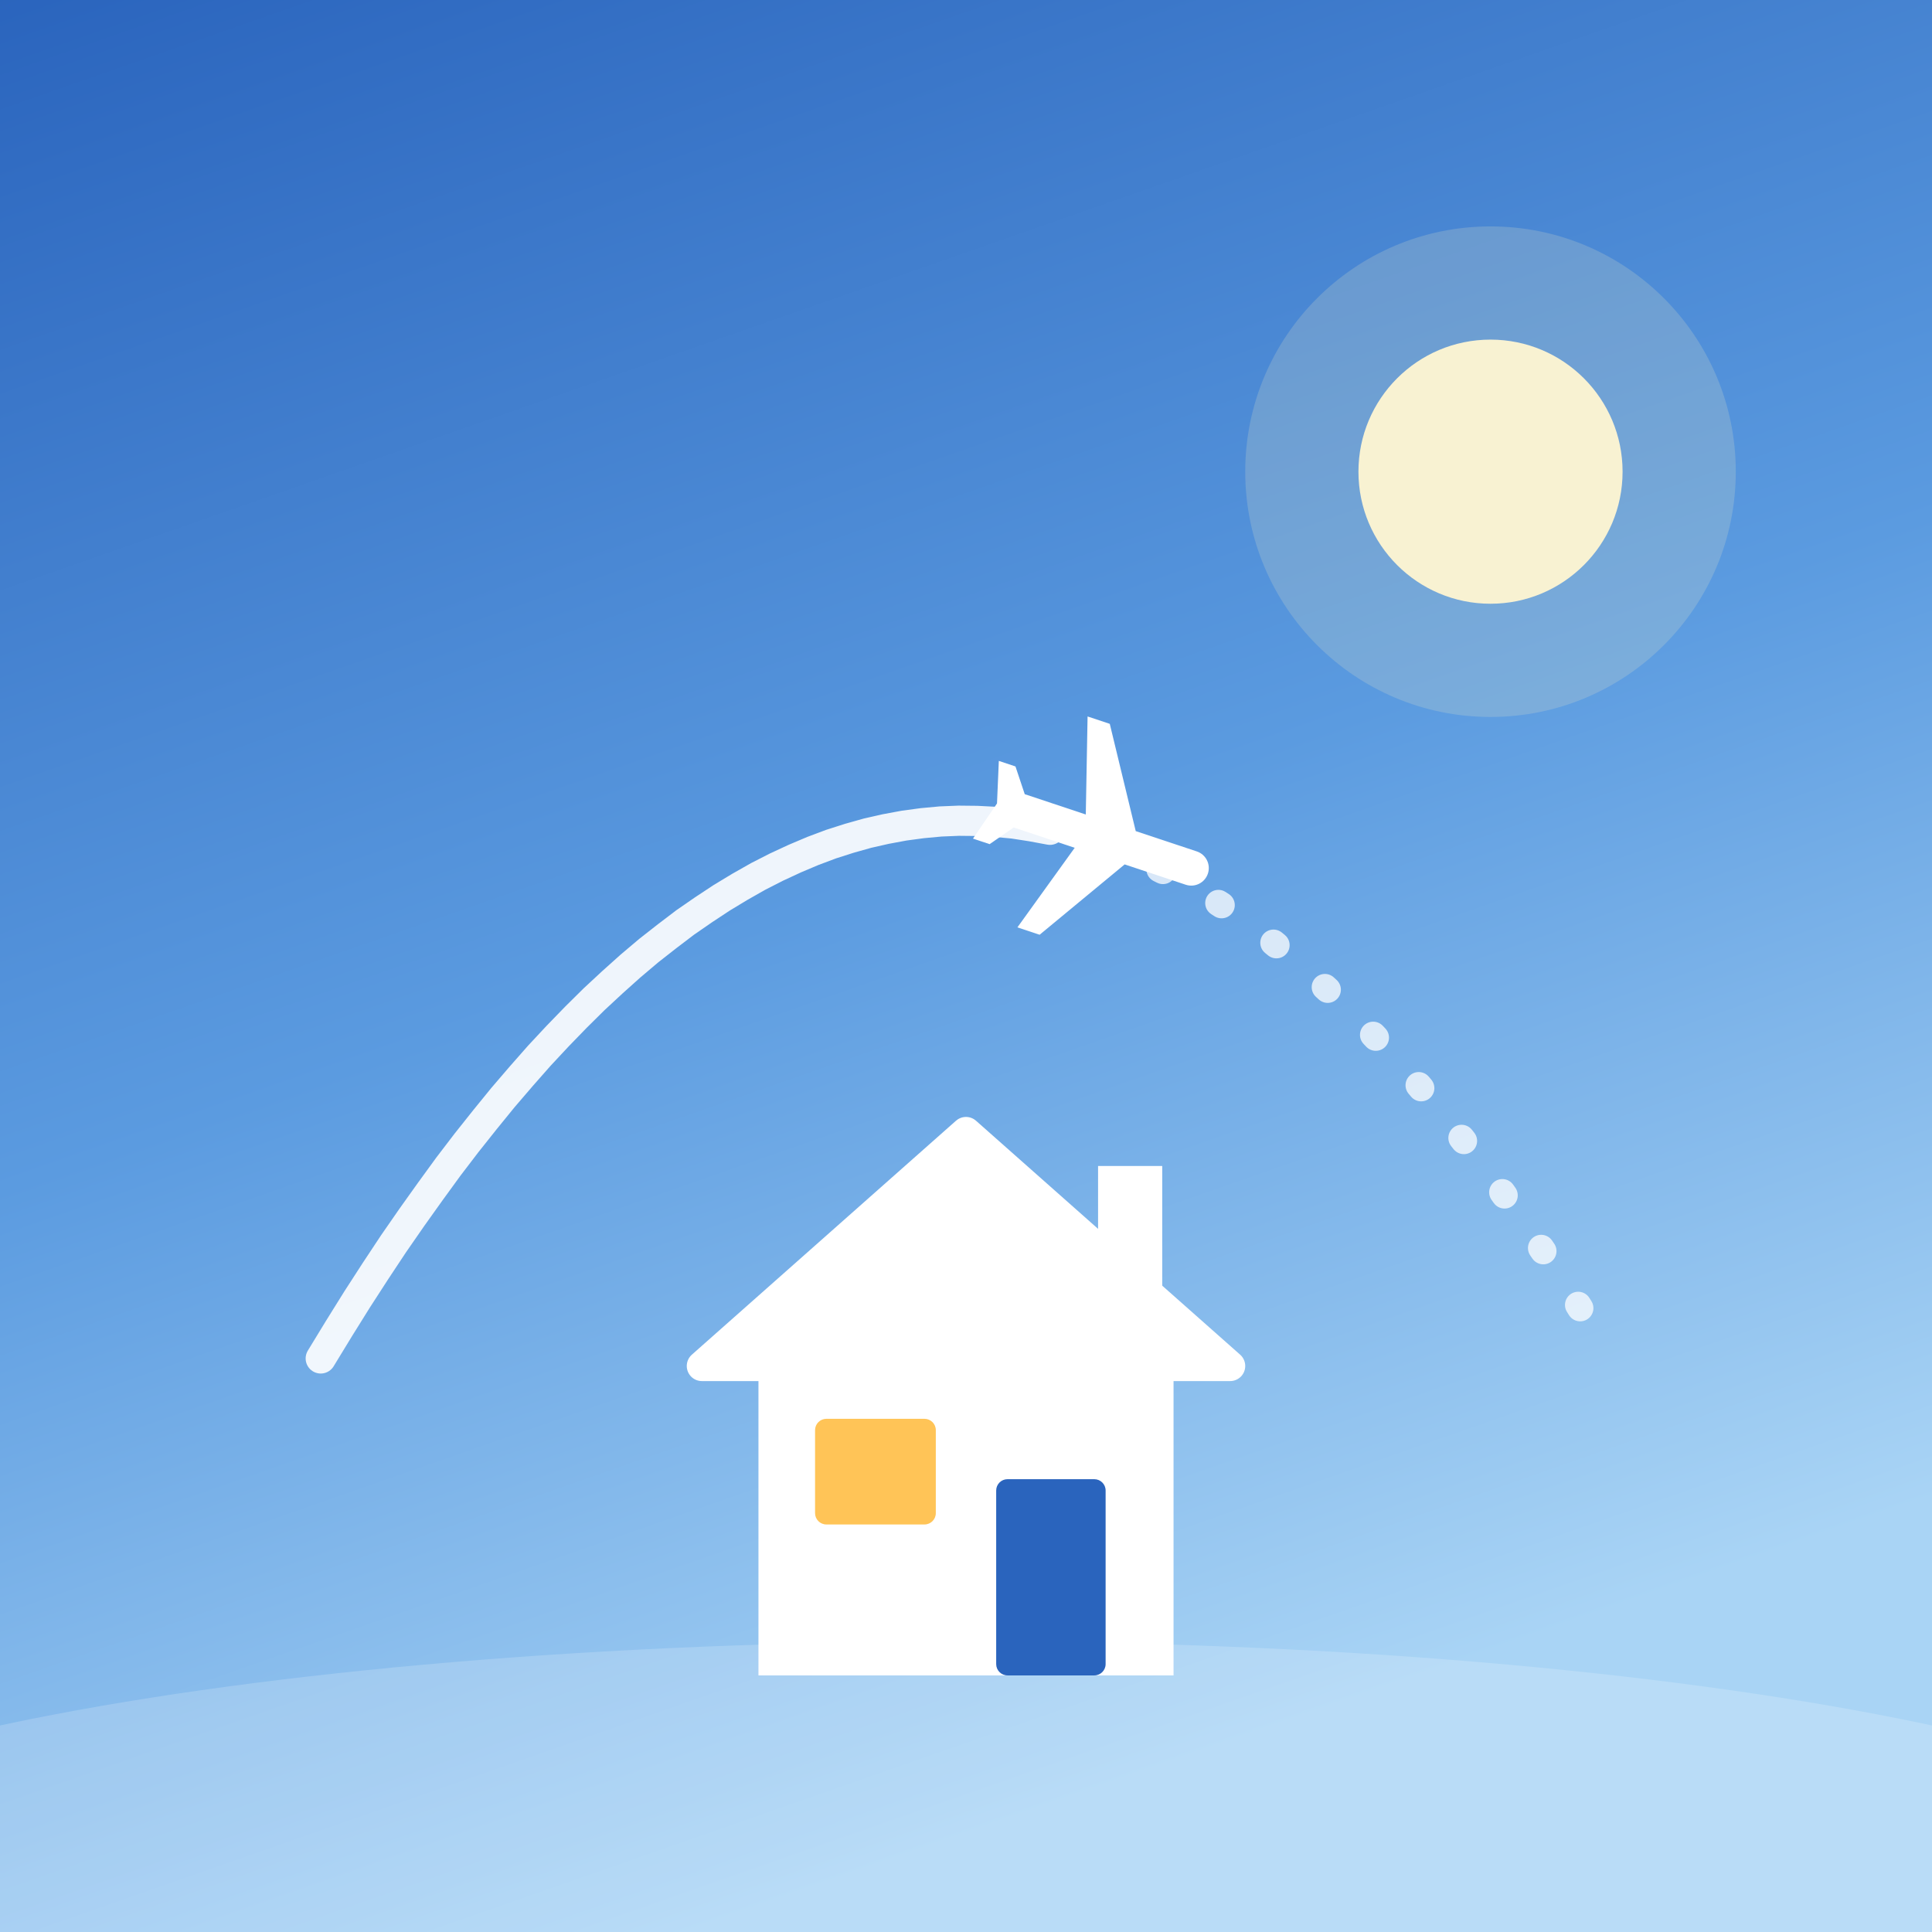
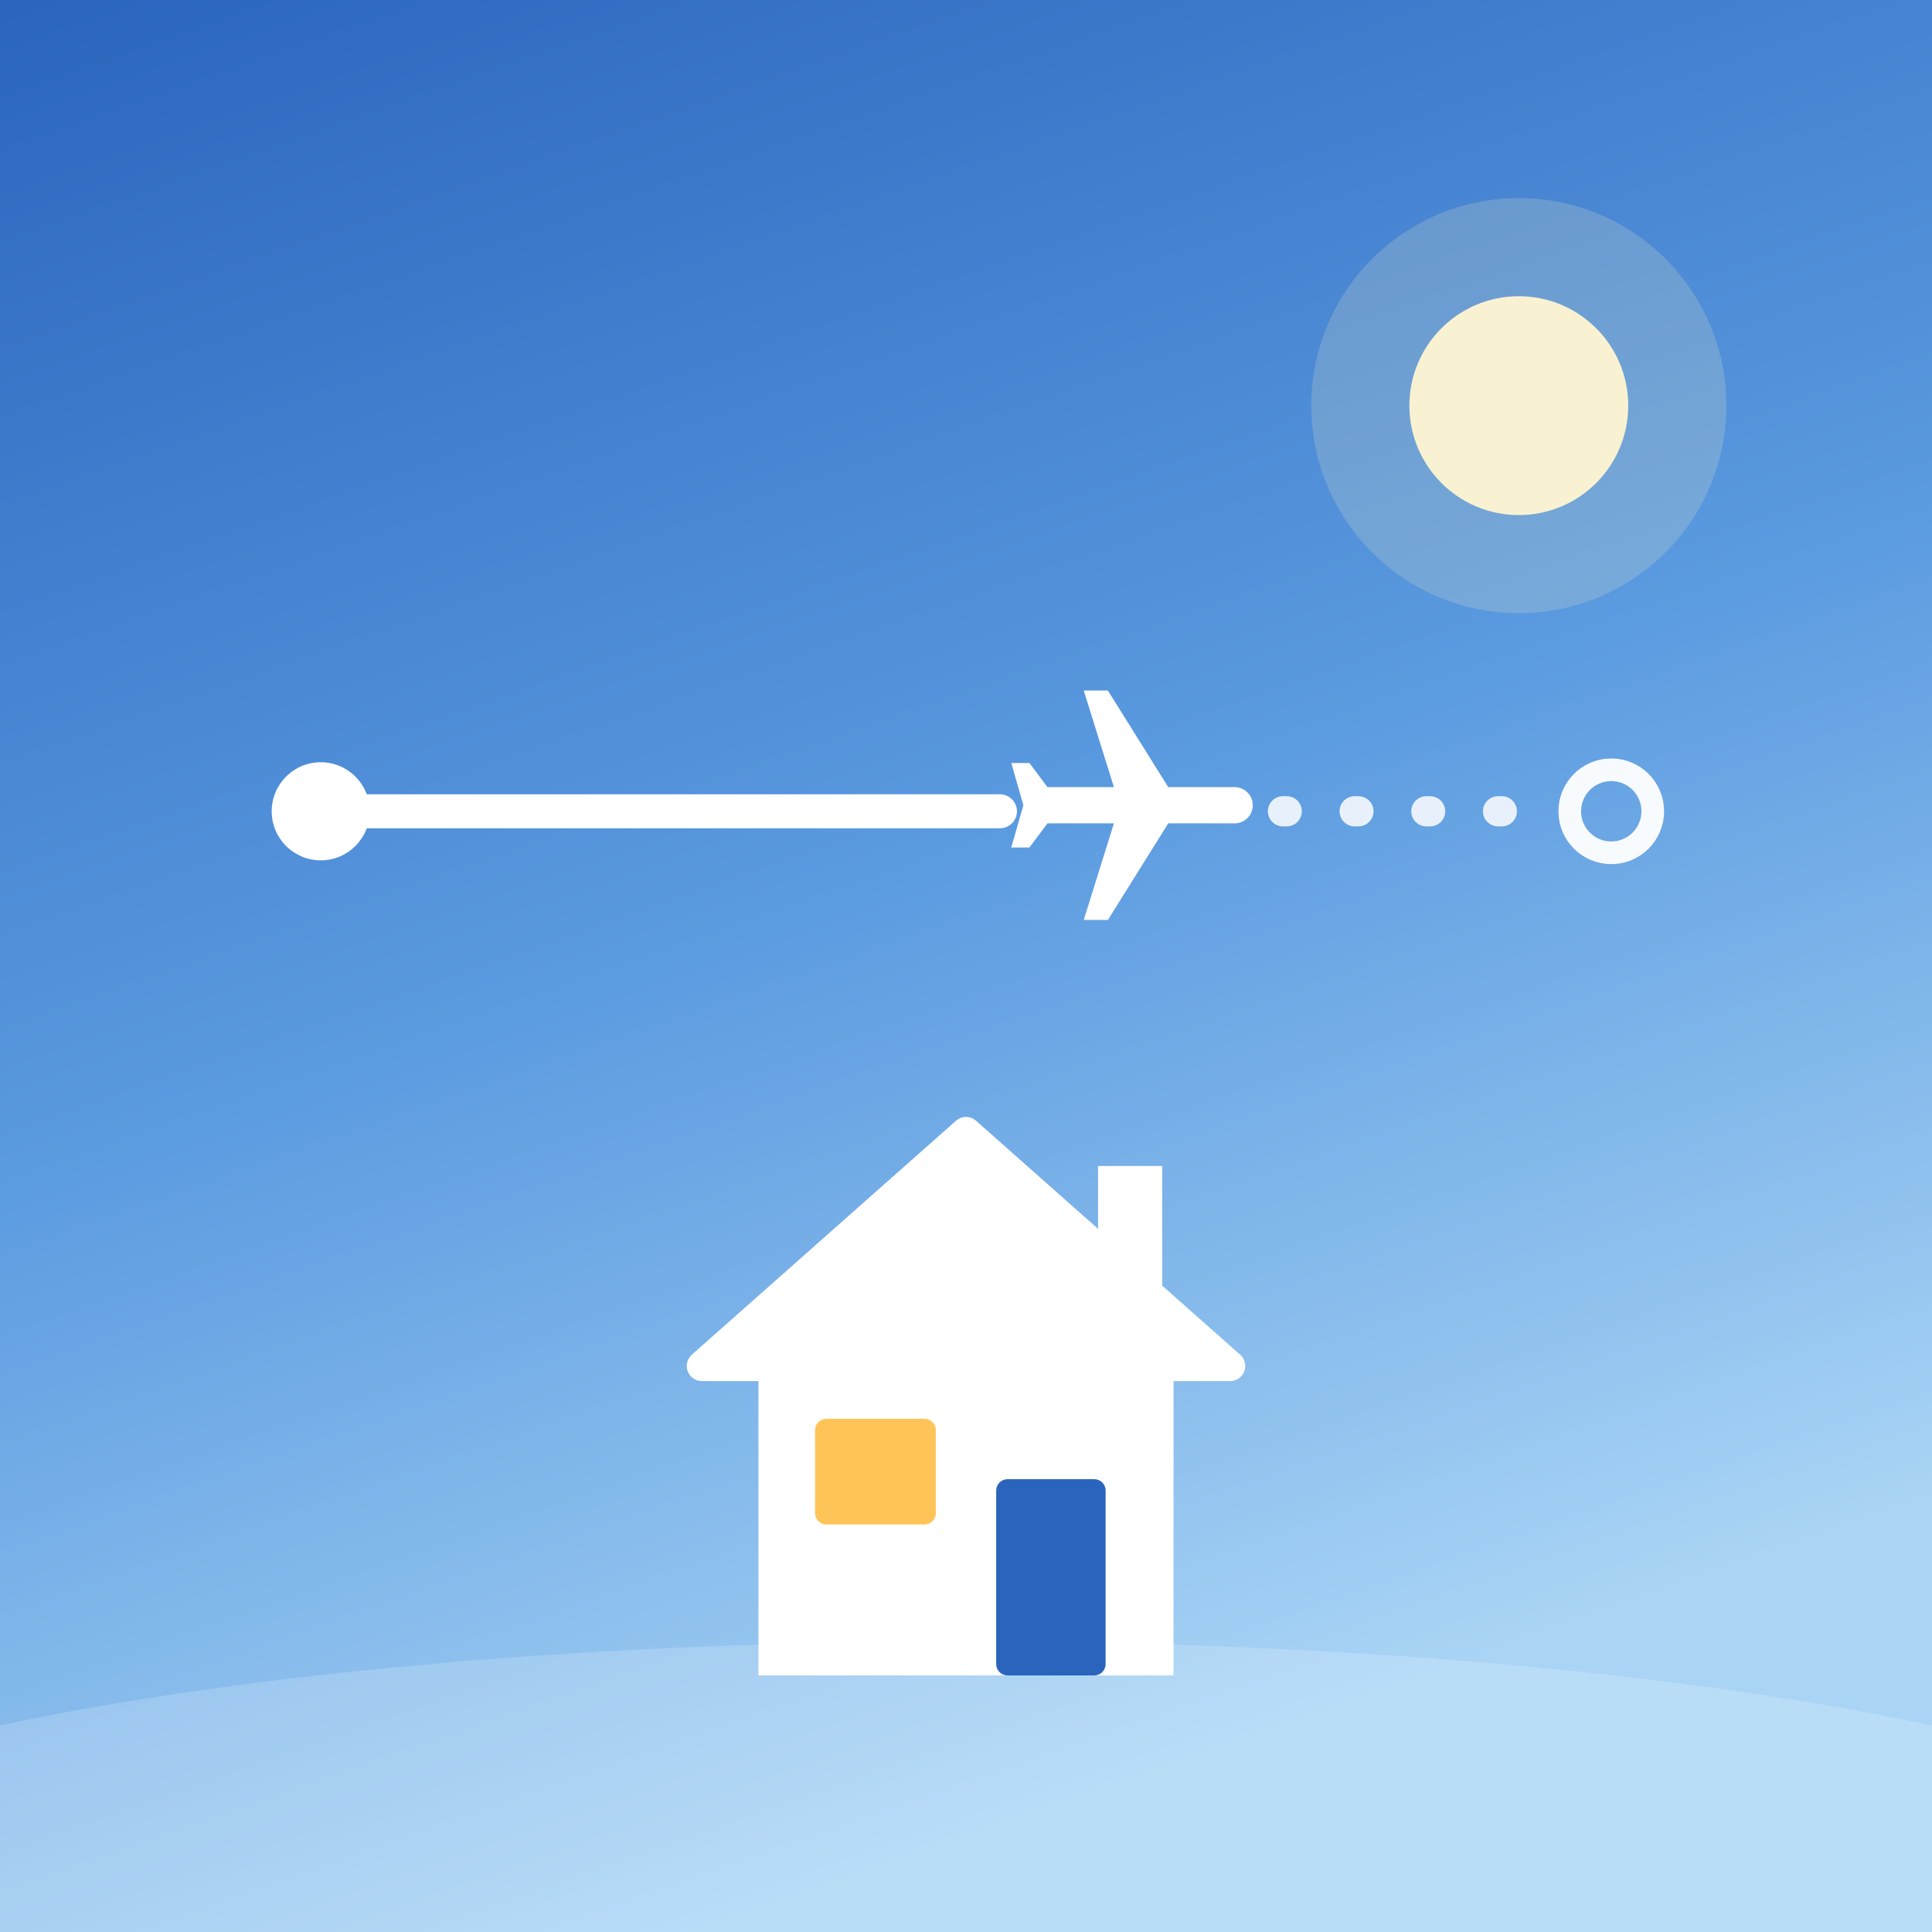
<svg xmlns="http://www.w3.org/2000/svg" viewBox="0 0 1024 1024">
  <defs>
    <linearGradient id="g" x1="0" y1="0" x2="0.35" y2="1">
      <stop offset="0" stop-color="#2a64bd" />
      <stop offset=".55" stop-color="#5b9be0" />
      <stop offset="1" stop-color="#a9d4f5" />
    </linearGradient>
    <clipPath id="c">
      <rect width="1024" height="1024" />
    </clipPath>
  </defs>
  <g clip-path="url(#c)">
    <rect width="1024" height="1024" fill="url(#g)" />
-     <circle cx="790" cy="250" r="70" fill="#fff6d6" opacity=".95" />
-     <circle cx="790" cy="250" r="130" fill="#fff3c4" opacity=".18" />
+     <circle cx="805" cy="215" r="58" fill="#fff6d6" opacity=".95" />
+     <circle cx="805" cy="215" r="110" fill="#fff3c4" opacity=".18" />
    <ellipse cx="512" cy="1010" rx="700" ry="140" fill="rgba(255,255,255,.18)" />
-     <path d="M170.0 720.0 L179.7 704.1 L189.3 688.7 L199.0 673.7 L208.6 659.2 L218.3 645.2 L228.0 631.6 L237.6 618.4 L247.3 605.7 L257.0 593.5 L266.6 581.7 L276.3 570.4 L285.9 559.5 L295.6 549.1 L305.3 539.1 L314.9 529.6 L324.6 520.6 L334.2 512.0 L343.9 503.8 L353.6 496.2 L363.2 488.9 L372.9 482.2 L382.6 475.8 L392.2 470.0 L401.9 464.5 L411.5 459.6 L421.2 455.1 L430.9 451.0 L440.5 447.4 L450.2 444.3 L459.8 441.6 L469.5 439.4 L479.2 437.6 L488.8 436.3 L498.5 435.4 L508.2 435.0 L517.8 435.1 L527.5 435.6 L537.1 436.5 L546.8 438.0 L556.5 439.8" fill="none" stroke="#ffffff" stroke-width="16" stroke-linecap="round" opacity=".9" />
-     <path d="M614.6 460.7 L620.6 463.7 L626.6 467.0 L632.6 470.4 L638.5 474.0 L644.5 477.8 L650.5 481.7 L656.5 485.9 L662.5 490.2 L668.5 494.7 L674.5 499.3 L680.4 504.1 L686.4 509.1 L692.4 514.3 L698.4 519.7 L704.4 525.2 L710.4 530.9 L716.3 536.7 L722.3 542.8 L728.3 549.0 L734.3 555.4 L740.3 562.0 L746.3 568.7 L752.3 575.6 L758.2 582.7 L764.2 590.0 L770.2 597.5 L776.2 605.1 L782.2 612.9 L788.2 620.8 L794.2 629.0 L800.1 637.3 L806.1 645.8 L812.1 654.5 L818.1 663.3 L824.1 672.3 L830.1 681.5 L836.0 690.9 L842.0 700.4 L848.0 710.1 L854.0 720.0" fill="none" stroke="#ffffff" stroke-width="14" stroke-linecap="round" stroke-dasharray="2 34" opacity=".75" />
+     <line x1="170" y1="430" x2="530" y2="430" stroke="#ffffff" stroke-width="18" stroke-linecap="round" />
+     <line x1="680" y1="430" x2="820" y2="430" stroke="#ffffff" stroke-width="16" stroke-linecap="round" stroke-dasharray="2 36" opacity=".85" />
+     <circle cx="170" cy="430" r="26" fill="#ffffff" />
+     <circle cx="854" cy="430" r="22" fill="none" stroke="#ffffff" stroke-width="12" opacity=".95" />
+     <g transform="translate(600 430) rotate(90) scale(6.4) translate(-12 -12)">
+       <path d="M21 16v-2l-8-5V3.5a1.5 1.5 0 0 0-3 0V9l-8 5v2l8-2.5V19l-2 1.5V22l3.5-1 3.5 1v-1.5L13 19v-5.5z" fill="#ffffff" />
+     </g>
    <g>
      <rect x="402" y="712" width="220" height="176" fill="#ffffff" />
      <path d="M372 724 L512 600 L652 724 Z" fill="#ffffff" stroke="#ffffff" stroke-width="16" stroke-linejoin="round" />
      <rect x="582" y="618" width="34" height="74" fill="#ffffff" />
      <rect x="432" y="752" width="64" height="56" rx="6" fill="#ffc457" />
      <rect x="528" y="784" width="58" height="104" rx="6" fill="#2a64bd" />
    </g>
-     <g transform="translate(580.4 446.4) rotate(108.4) scale(6.2) translate(-12 -12)">
-       <path d="M21 16v-2l-8-5V3.5a1.5 1.5 0 0 0-3 0V9l-8 5v2l8-2.5V19l-2 1.5V22l3.5-1 3.5 1v-1.5L13 19v-5.5z" fill="#ffffff" />
-     </g>
  </g>
</svg>
